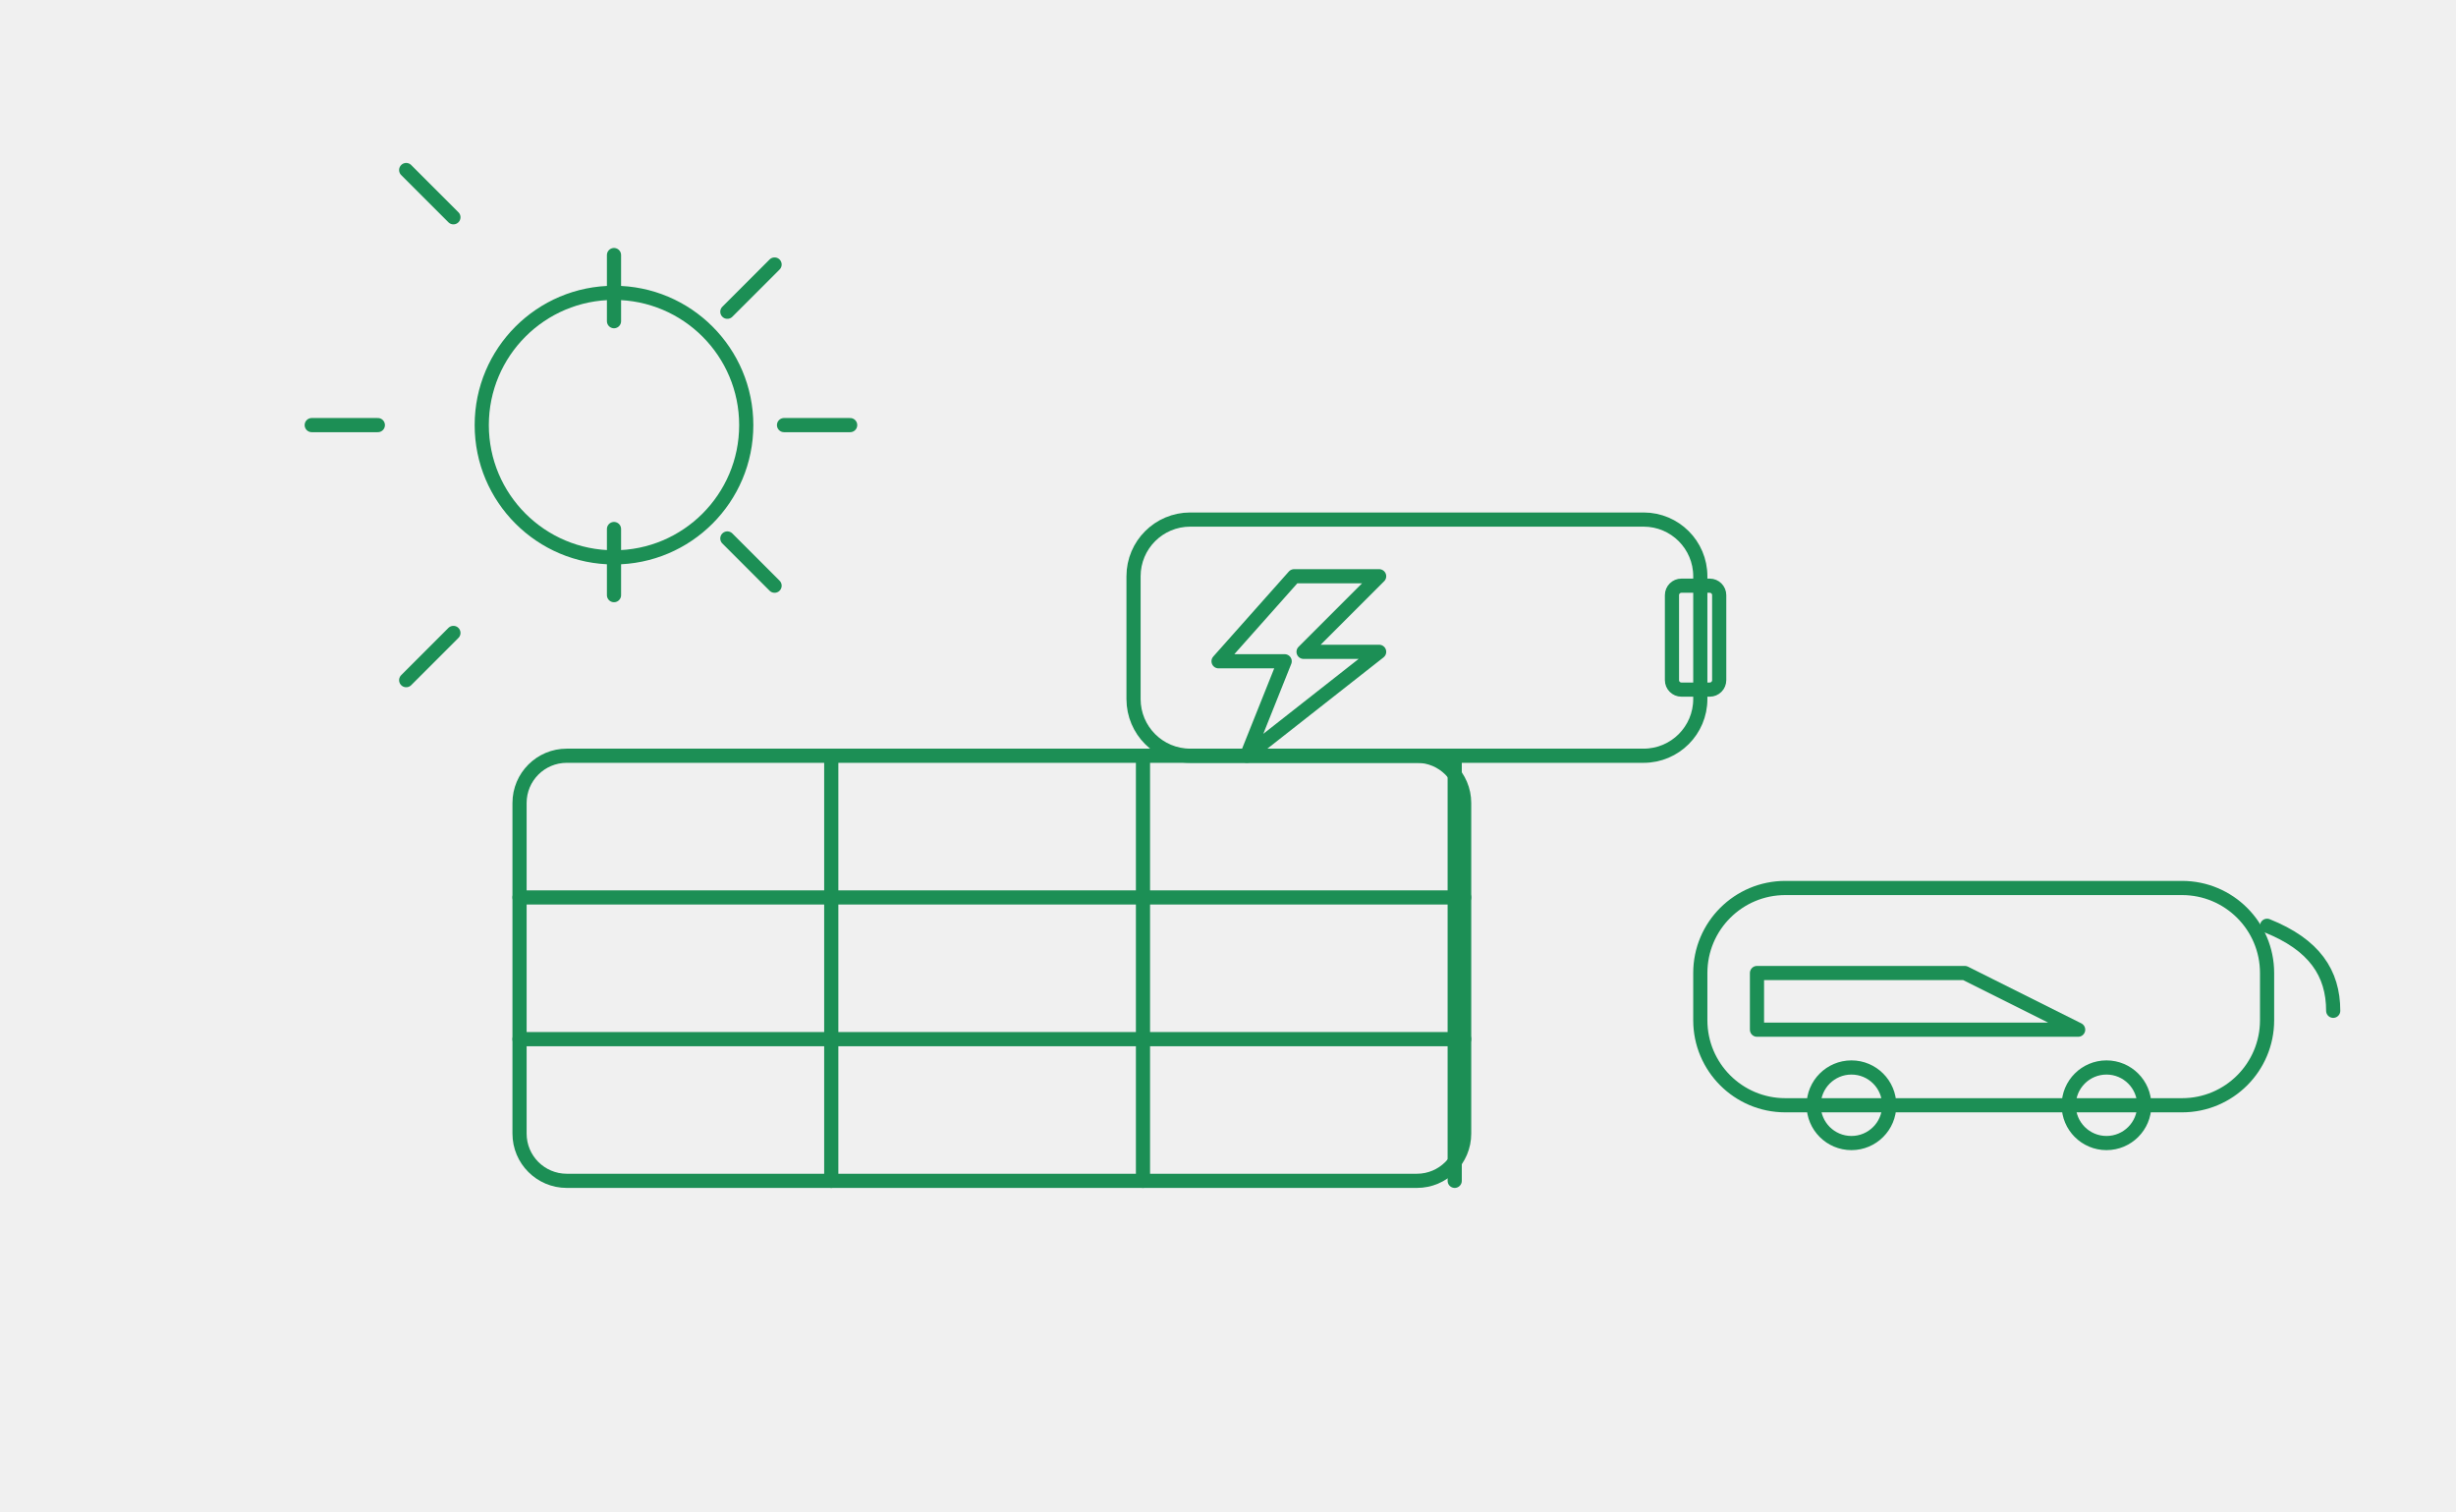
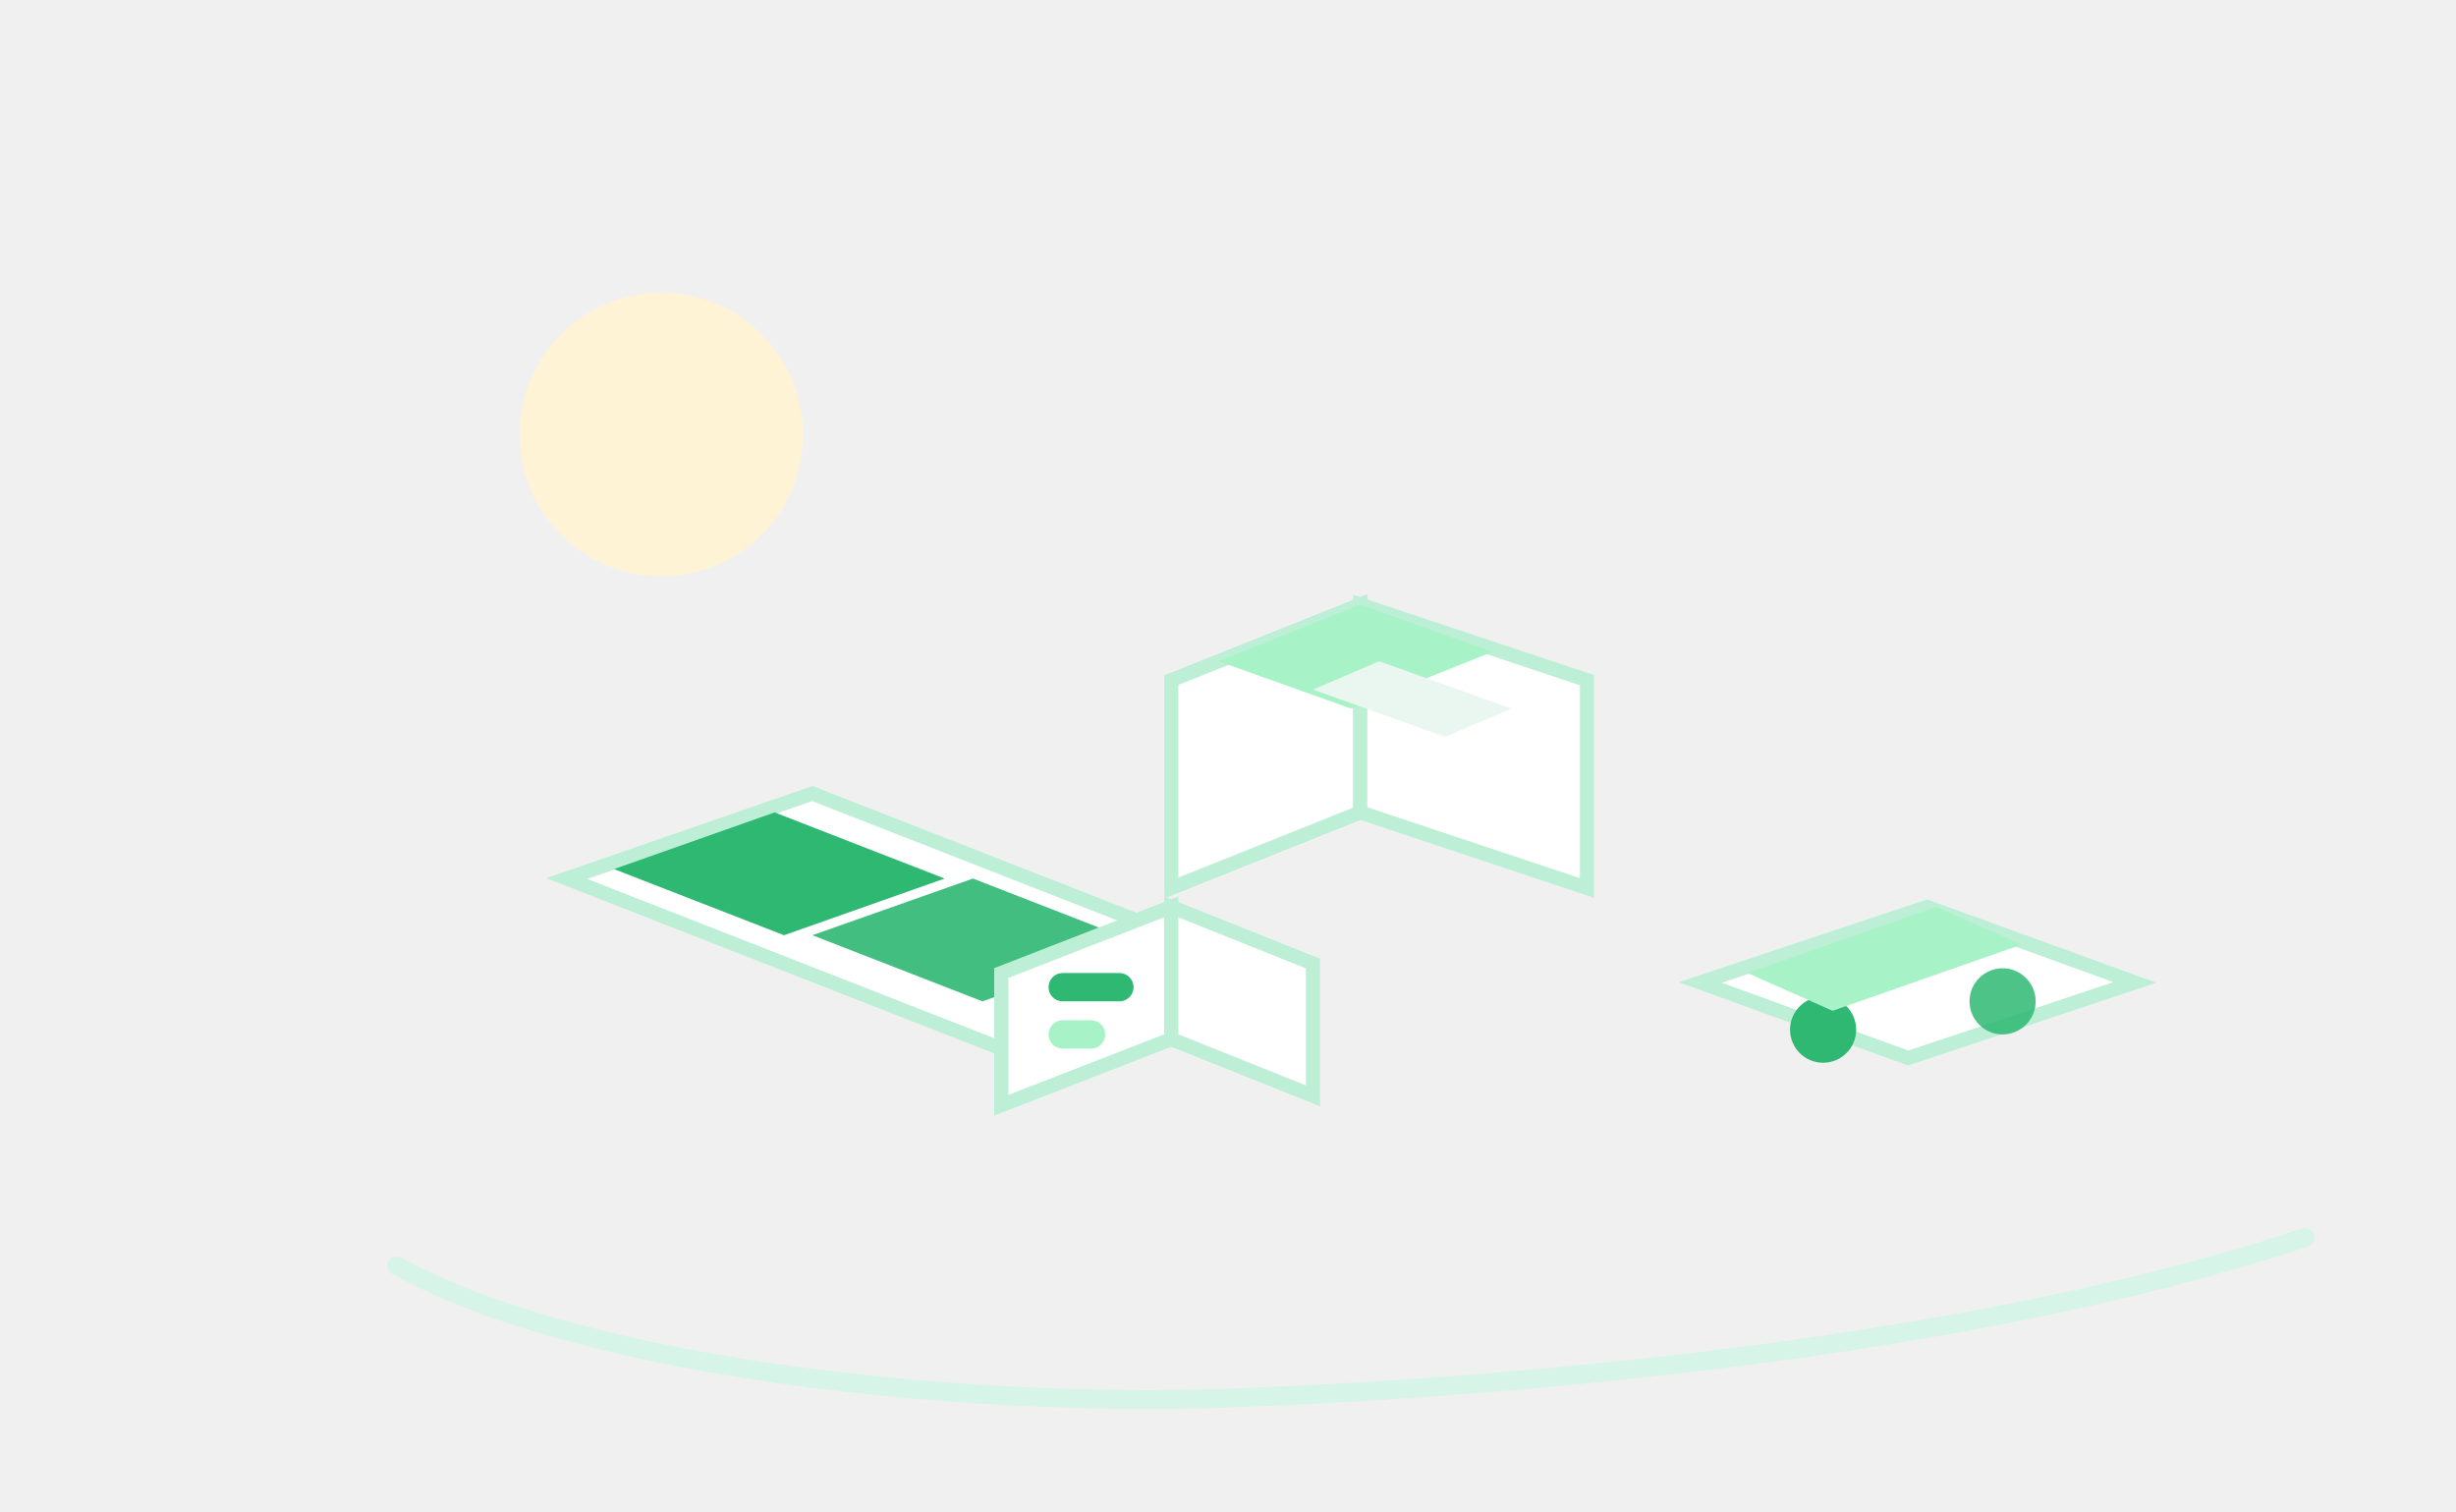
<svg xmlns="http://www.w3.org/2000/svg" width="520" height="320" viewBox="0 0 520 320" fill="none" role="img" aria-labelledby="title desc">
-   <g stroke="#1C8F55" stroke-width="3" stroke-linecap="round" stroke-linejoin="round" fill="none">
-     <circle cx="130" cy="90" r="28" />
-     <path d="M130 54v14M130 112v14M166 90h14M80 90H66M154 66l10-10M96 134l-10 10M154 114l10 10M96 46L86 36" />
-     <rect x="110" y="160" width="200" height="90" rx="10" />
-     <path d="M110 190h200M110 220h200M176 160v90M242 160v90M308 160v90" />
-     <rect x="240" y="110" width="120" height="50" rx="12" />
-     <rect x="354" y="124" width="10" height="22" rx="2" />
-     <path d="M274 122l18 0-16 16h16l-28 22 8-20h-14z" />
-     <rect x="360" y="188" width="120" height="46" rx="18" />
-     <circle cx="392" cy="234" r="8" />
-     <circle cx="446" cy="234" r="8" />
-     <path d="M372 206h44l24 12h-68z" />
-     <path d="M480 196c10 4 14 10 14 18" />
+   <circle cx="140" cy="92" r="30" fill="#FFF3D6" />
+   <path d="M84 268c40 22 120 30 176 28 56-2 156-10 228-34" stroke="#D6F4E8" stroke-width="4" stroke-linecap="round" />
+   <g transform="translate(120 168)">
+     <polygon points="0,18 52,0 144,36 92,54" fill="#FFFFFF" stroke="#BDEFD6" stroke-width="3" />
+     <polygon points="10,16 44,4 80,18 46,30" fill="#2EB872" />
+     <polygon points="52,30 86,18 122,32 88,44" fill="#2EB872" opacity=".9" />
+     <polygon points="94,44 128,32 142,38 108,50" fill="#EAF7F0" />
+   </g>
+   <g transform="translate(248 120)">
+     <polygon points="0,24 40,8 40,52 0,68" fill="#FFFFFF" stroke="#BDEFD6" stroke-width="3" />
+     <polygon points="40,8 88,24 88,68 40,52" fill="#FFFFFF" stroke="#BDEFD6" stroke-width="3" />
+     <polygon points="10,20 40,8 68,18 38,30" fill="#A8F2C7" />
+     <polygon points="44,20 72,30 58,36 30,26" fill="#EAF7F0" />
+   </g>
+   <g transform="translate(212 198)">
+     <polygon points="0,8 36,-6 36,22 0,36" fill="#FFFFFF" stroke="#BDEFD6" stroke-width="3" />
+     <polygon points="36,-6 66,6 66,34 36,22" fill="#FFFFFF" stroke="#BDEFD6" stroke-width="3" />
+     <rect x="10" y="8" width="18" height="6" rx="3" fill="#2EB872" />
+     <rect x="10" y="18" width="12" height="6" rx="3" fill="#A8F2C7" />
+   </g>
+   <g transform="translate(360 208)">
+     <polygon points="0,0 48,-16 92,0 44,16" fill="#FFFFFF" stroke="#BDEFD6" stroke-width="3" />
+     <circle cx="26" cy="10" r="7" fill="#2EB872" />
+     <circle cx="64" cy="4" r="7" fill="#2EB872" opacity=".85" />
+     <polygon points="10,-2 50,-16 68,-8 28,6" fill="#A8F2C7" />
  </g>
</svg>
